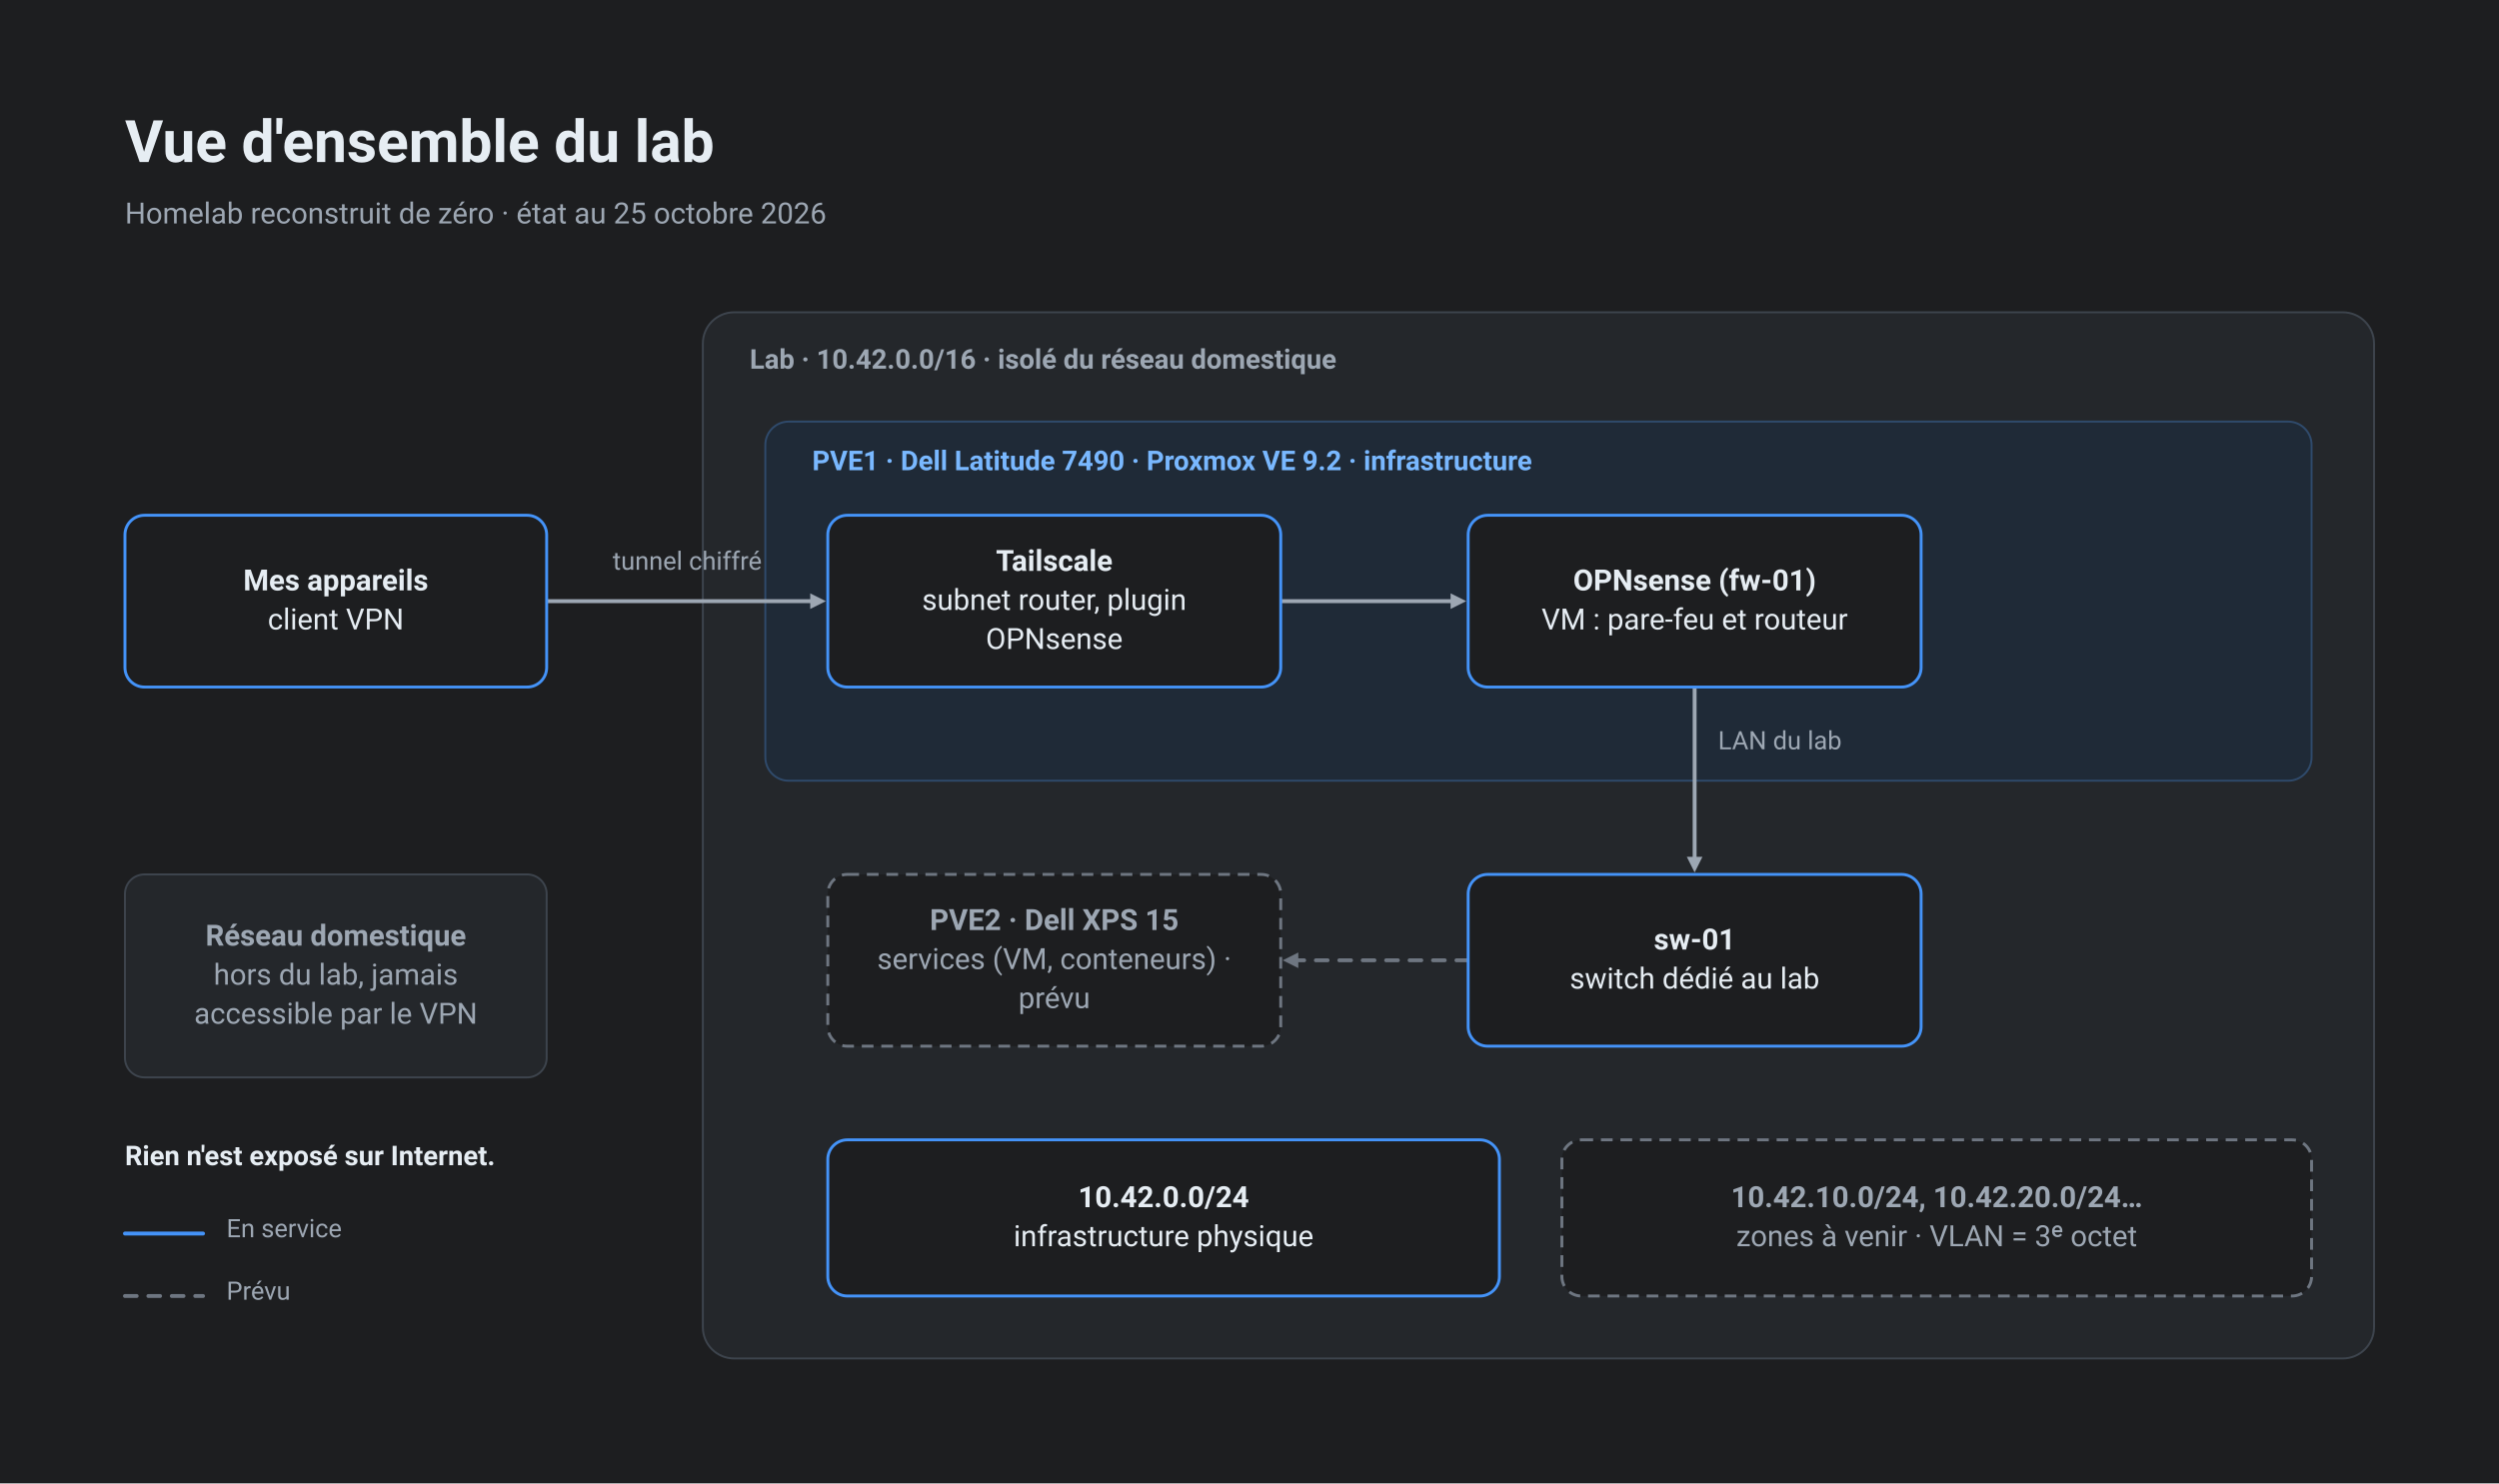
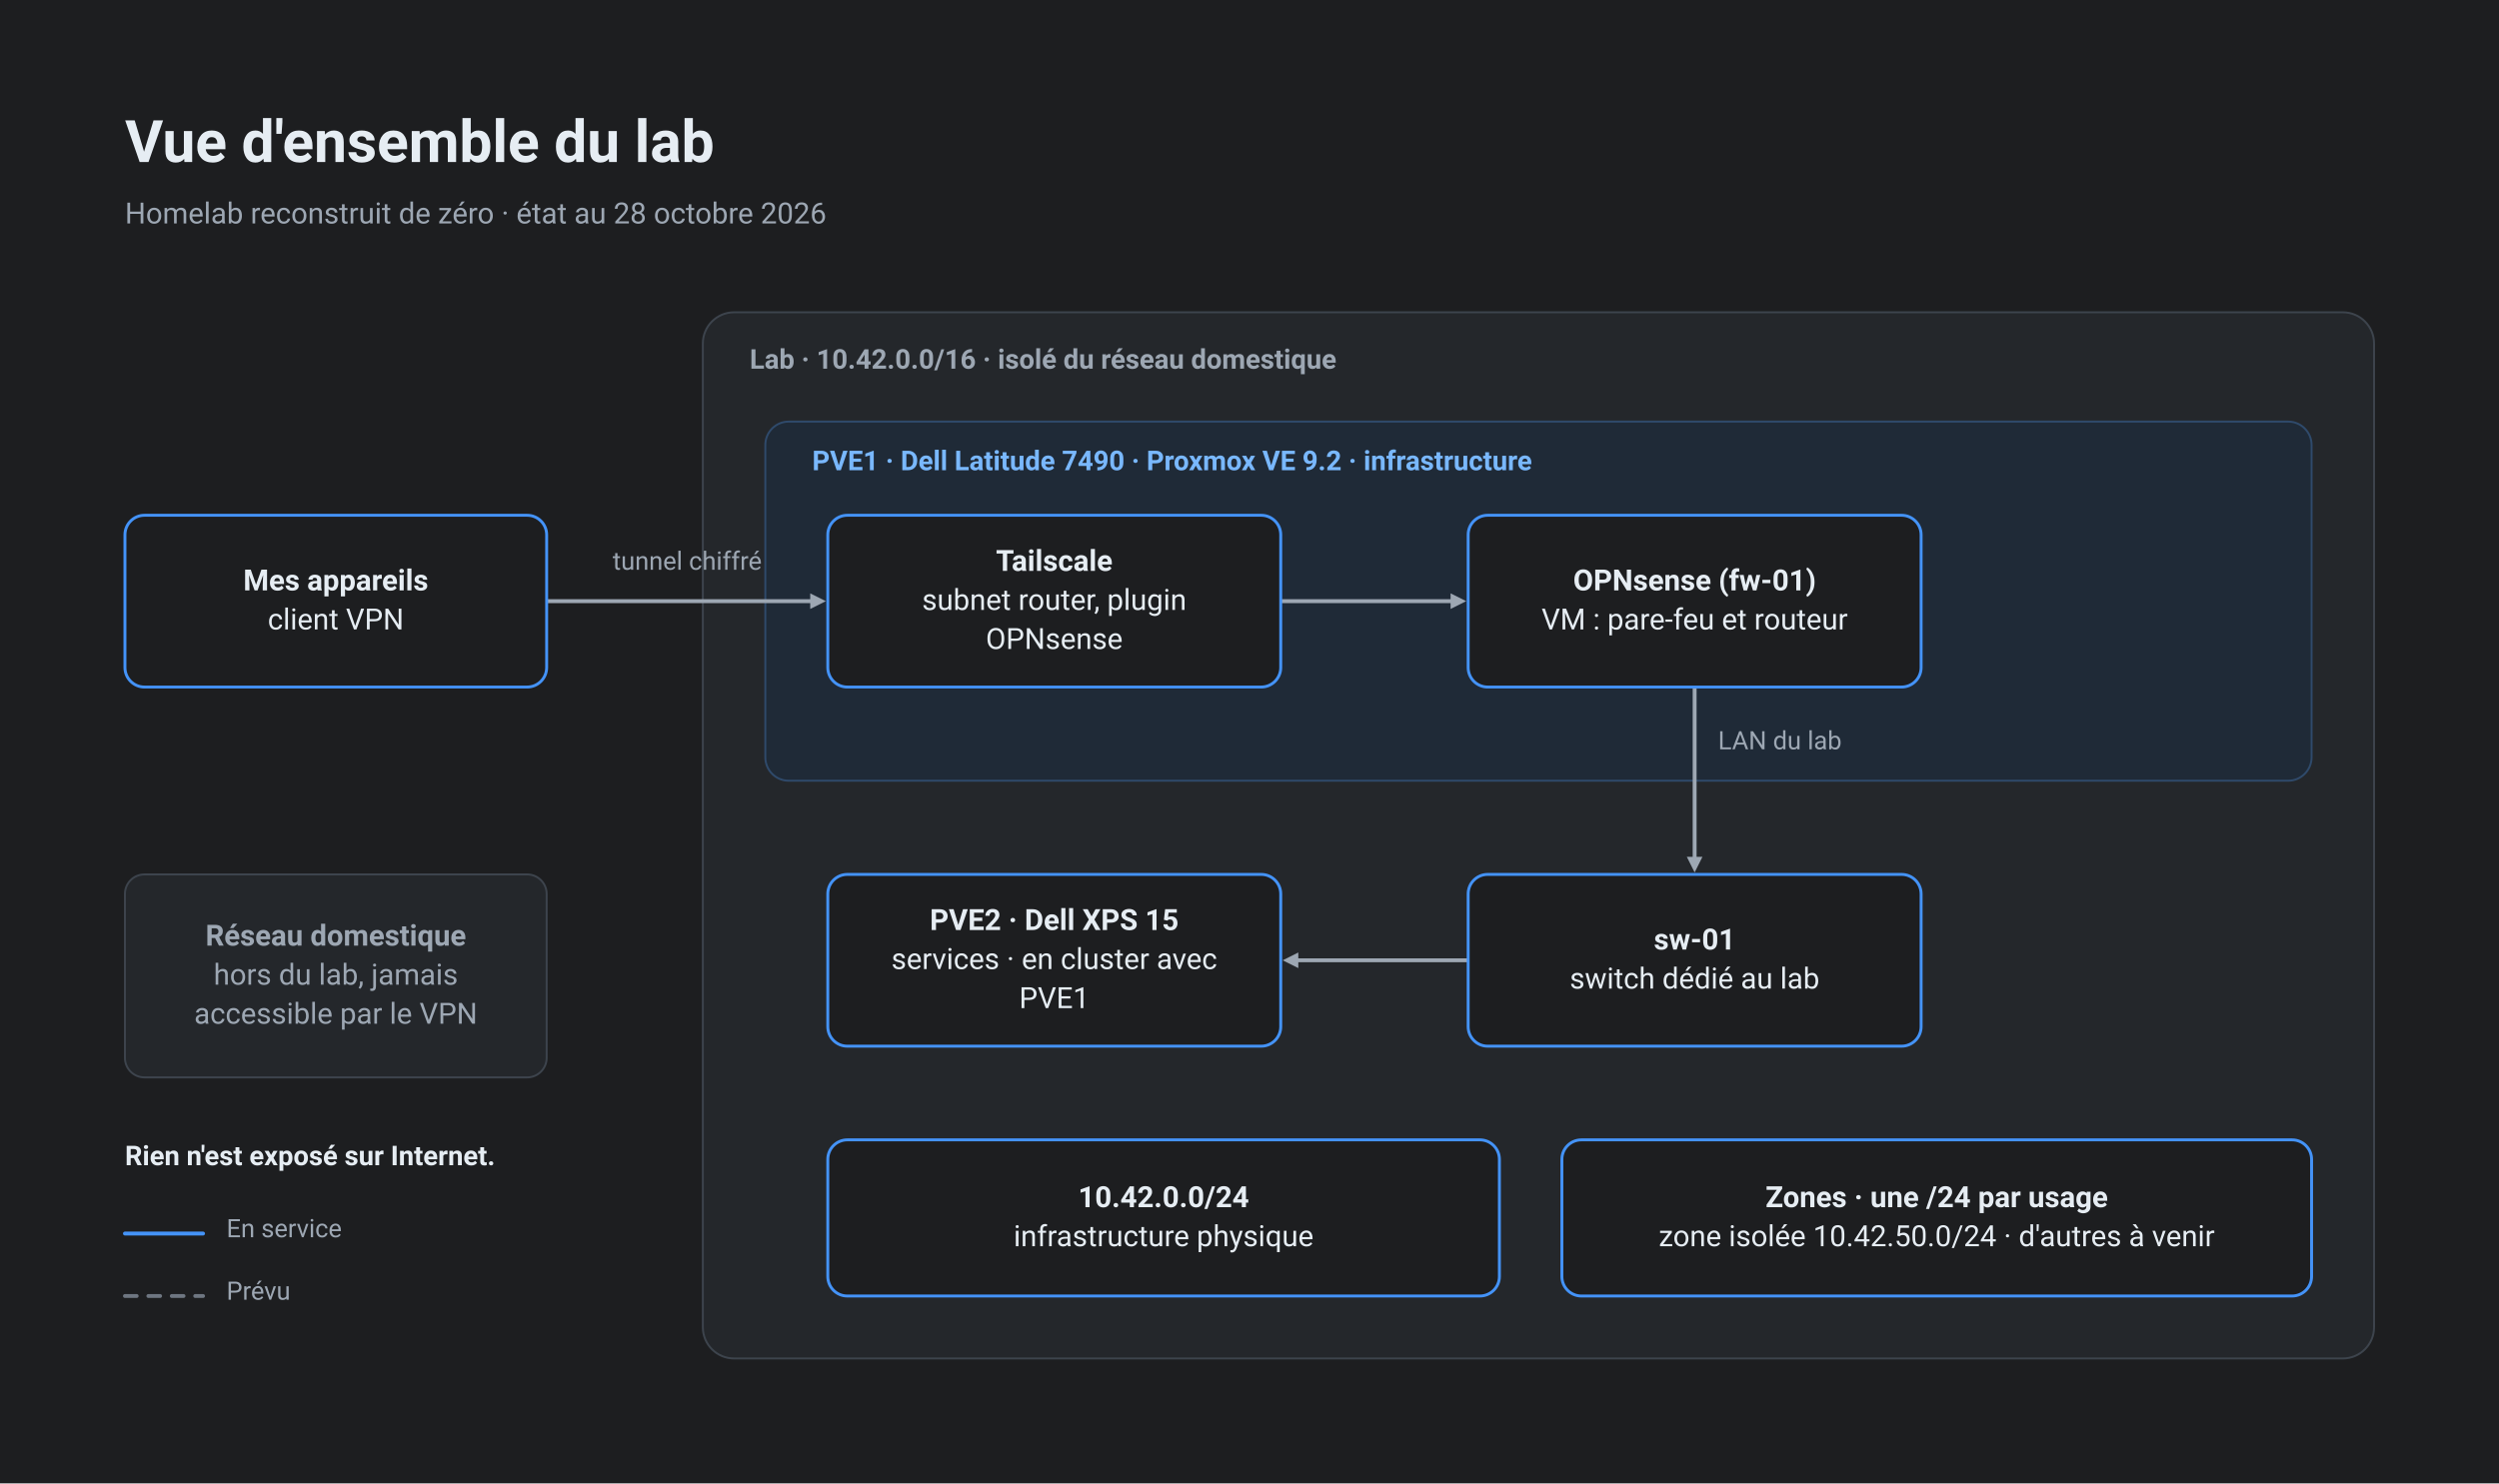
<svg xmlns="http://www.w3.org/2000/svg" width="1280" height="760" viewBox="0 0 1280 760" role="img" aria-label="Vue d'ensemble du lab" font-family="system-ui, -apple-system, 'Segoe UI', Roboto, Helvetica, Arial, sans-serif">
  <rect width="1280" height="760" fill="#1d1e20" />
  <rect x="360" y="160" width="856" height="536" rx="16" fill="#24272b" stroke="#3d444d" stroke-width="1" />
  <rect x="392" y="216" width="792" height="184" rx="12" fill="#1f2a37" stroke="#2f4a6b" stroke-width="1" />
  <svg x="280" y="304" overflow="visible" width="143" height="8" viewBox="0 0 143 8" preserveAspectRatio="none" style="fill: none; stroke: #9da7b3; stroke-width: 2; stroke-linecap: round; stroke-linejoin: round">
    <defs>
      <marker id="dc-arrow-head-filled-1" orient="auto" markerWidth="5" markerHeight="5" refX="2" refY="2" overflow="visible">
        <path d="M0 0 L4 2 L0 4 Z" fill="#9da7b3" stroke="none" style="stroke: none; fill: #9da7b3; fill: context-stroke" />
      </marker>
    </defs>
    <path d="M 0 4 L 139 4" marker-end="url(#dc-arrow-head-filled-1)" />
  </svg>
  <svg x="656" y="304" overflow="visible" width="95" height="8" viewBox="0 0 95 8" preserveAspectRatio="none" style="fill: none; stroke: #9da7b3; stroke-width: 2; stroke-linecap: round; stroke-linejoin: round">
    <defs>
      <marker id="dc-arrow-head-filled-2" orient="auto" markerWidth="5" markerHeight="5" refX="2" refY="2" overflow="visible">
        <path d="M0 0 L4 2 L0 4 Z" fill="#9da7b3" stroke="none" style="stroke: none; fill: #9da7b3; fill: context-stroke" />
      </marker>
    </defs>
    <path d="M 0 4 L 91 4" marker-end="url(#dc-arrow-head-filled-2)" />
  </svg>
  <svg x="864" y="352" overflow="visible" width="8" height="95" viewBox="0 0 8 95" preserveAspectRatio="none" style="fill: none; stroke: #9da7b3; stroke-width: 2; stroke-linecap: round; stroke-linejoin: round">
    <defs>
      <marker id="dc-arrow-head-filled-3" orient="auto" markerWidth="5" markerHeight="5" refX="2" refY="2" overflow="visible">
        <path d="M0 0 L4 2 L0 4 Z" fill="#9da7b3" stroke="none" style="stroke: none; fill: #9da7b3; fill: context-stroke" />
      </marker>
    </defs>
    <path d="M 4 0 L 4 91" marker-end="url(#dc-arrow-head-filled-3)" />
  </svg>
-   <svg x="657" y="488" overflow="visible" width="95" height="8" viewBox="0 0 95 8" preserveAspectRatio="none" style="fill: none; stroke: #6e7681; stroke-width: 2; stroke-dasharray: 6 6; stroke-linecap: round; stroke-linejoin: round">
+   <svg x="657" y="488" overflow="visible" width="95" height="8" viewBox="0 0 95 8" preserveAspectRatio="none" style="fill: none; stroke: #9da7b3; stroke-width: 2; stroke-linecap: round; stroke-linejoin: round">
    <defs>
      <marker id="dc-arrow-head-filled-4" orient="auto" markerWidth="5" markerHeight="5" refX="2" refY="2" overflow="visible">
-         <path d="M0 0 L4 2 L0 4 Z" fill="#6e7681" stroke="none" style="stroke: none; fill: #6e7681; fill: context-stroke" />
+         <path d="M0 0 L4 2 L0 4 Z" fill="#9da7b3" stroke="none" style="stroke: none; fill: #9da7b3; fill: context-stroke" />
      </marker>
    </defs>
    <path d="M 95 4 L 4 4" marker-end="url(#dc-arrow-head-filled-4)" />
  </svg>
  <svg x="64" y="628" overflow="visible" width="40" height="8" viewBox="0 0 40 8" preserveAspectRatio="none" style="fill: none; stroke: #4493f8; stroke-width: 2; stroke-linecap: round">
    <path d="M 0 4 L 40 4" />
  </svg>
  <svg x="64" y="660" overflow="visible" width="40" height="8" viewBox="0 0 40 8" preserveAspectRatio="none" style="fill: none; stroke: #6e7681; stroke-width: 2; stroke-dasharray: 6 6; stroke-linecap: round">
    <path d="M 0 4 L 40 4" />
  </svg>
  <rect x="64" y="264" width="216" height="88" rx="10" fill="#1d1e20" stroke="#4493f8" stroke-width="1.5" />
  <text x="172" y="302.5" text-anchor="middle" font-size="15" font-weight="700" fill="#e6edf3">Mes appareils</text>
  <text x="172" y="322.5" text-anchor="middle" font-size="15" fill="#e6edf3">client VPN</text>
  <rect x="424" y="264" width="232" height="88" rx="10" fill="#1d1e20" stroke="#4493f8" stroke-width="1.5" />
  <text x="540" y="292.5" text-anchor="middle" font-size="15" font-weight="700" fill="#e6edf3">Tailscale</text>
  <text x="540" y="312.5" text-anchor="middle" font-size="15" fill="#e6edf3">subnet router, plugin</text>
  <text x="540" y="332.5" text-anchor="middle" font-size="15" fill="#e6edf3">OPNsense</text>
  <rect x="752" y="264" width="232" height="88" rx="10" fill="#1d1e20" stroke="#4493f8" stroke-width="1.5" />
  <text x="868" y="302.5" text-anchor="middle" font-size="15" font-weight="700" fill="#e6edf3">OPNsense (fw-01)</text>
  <text x="868" y="322.5" text-anchor="middle" font-size="15" fill="#e6edf3">VM : pare-feu et routeur</text>
  <rect x="752" y="448" width="232" height="88" rx="10" fill="#1d1e20" stroke="#4493f8" stroke-width="1.5" />
  <text x="868" y="486.5" text-anchor="middle" font-size="15" font-weight="700" fill="#e6edf3">sw-01</text>
  <text x="868" y="506.5" text-anchor="middle" font-size="15" fill="#e6edf3">switch dédié au lab</text>
-   <rect x="424" y="448" width="232" height="88" rx="10" fill="#1d1e20" stroke="#6e7681" stroke-width="1.5" stroke-dasharray="6 4" />
-   <text x="540" y="476.5" text-anchor="middle" font-size="15" font-weight="700" fill="#9da7b3">PVE2 · Dell XPS 15</text>
-   <text x="540" y="496.5" text-anchor="middle" font-size="15" fill="#9da7b3">services (VM, conteneurs) ·</text>
-   <text x="540" y="516.5" text-anchor="middle" font-size="15" fill="#9da7b3">prévu</text>
+   <rect x="424" y="448" width="232" height="88" rx="10" fill="#1d1e20" stroke="#4493f8" stroke-width="1.5" />
+   <text x="540" y="476.5" text-anchor="middle" font-size="15" font-weight="700" fill="#e6edf3">PVE2 · Dell XPS 15</text>
+   <text x="540" y="496.5" text-anchor="middle" font-size="15" fill="#e6edf3">services · en cluster avec</text>
+   <text x="540" y="516.5" text-anchor="middle" font-size="15" fill="#e6edf3">PVE1</text>
  <rect x="424" y="584" width="344" height="80" rx="10" fill="#1d1e20" stroke="#4493f8" stroke-width="1.5" />
  <text x="596" y="618.5" text-anchor="middle" font-size="15" font-weight="700" fill="#e6edf3">10.42.0.0/24</text>
  <text x="596" y="638.5" text-anchor="middle" font-size="15" fill="#e6edf3">infrastructure physique</text>
-   <rect x="800" y="584" width="384" height="80" rx="10" fill="#1d1e20" stroke="#6e7681" stroke-width="1.5" stroke-dasharray="6 4" />
-   <text x="992" y="618.5" text-anchor="middle" font-size="15" font-weight="700" fill="#9da7b3">10.42.10.0/24, 10.42.20.0/24…</text>
-   <text x="992" y="638.5" text-anchor="middle" font-size="15" fill="#9da7b3">zones à venir · VLAN = 3ᵉ octet</text>
+   <rect x="800" y="584" width="384" height="80" rx="10" fill="#1d1e20" stroke="#4493f8" stroke-width="1.5" />
+   <text x="992" y="618.5" text-anchor="middle" font-size="15" font-weight="700" fill="#e6edf3">Zones · une /24 par usage</text>
+   <text x="992" y="638.5" text-anchor="middle" font-size="15" fill="#e6edf3">zone isolée 10.42.50.0/24 · d'autres à venir</text>
  <rect x="64" y="448" width="216" height="104" rx="10" fill="#24272b" stroke="#3d444d" stroke-width="1" />
  <text x="172" y="484.5" text-anchor="middle" font-size="15" font-weight="700" fill="#9da7b3">Réseau domestique</text>
  <text x="172" y="504.5" text-anchor="middle" font-size="15" fill="#9da7b3">hors du lab, jamais</text>
  <text x="172" y="524.5" text-anchor="middle" font-size="15" fill="#9da7b3">accessible par le VPN</text>
  <text x="64" y="83.0" font-size="30" font-weight="700" fill="#e6edf3">Vue d'ensemble du lab</text>
-   <text x="64" y="114.5" font-size="15" fill="#9da7b3">Homelab reconstruit de zéro · état au 25 octobre 2026</text>
+   <text x="64" y="114.5" font-size="15" fill="#9da7b3">Homelab reconstruit de zéro · état au 28 octobre 2026</text>
  <text x="384" y="188.9" font-size="14" font-weight="600" fill="#9da7b3">Lab · 10.42.0.0/16 · isolé du réseau domestique</text>
  <text x="416" y="240.9" font-size="14" font-weight="600" fill="#79b8ff">PVE1 · Dell Latitude 7490 · Proxmox VE 9.2 · infrastructure</text>
  <text x="352" y="291.9" text-anchor="middle" font-size="13" fill="#9da7b3">tunnel chiffré</text>
  <text x="880" y="383.9" font-size="13" fill="#9da7b3">LAN du lab</text>
  <text x="64" y="597.0" font-size="14" font-weight="600" fill="#e6edf3">Rien n'est exposé sur Internet.</text>
  <text x="116" y="633.9" font-size="13" fill="#9da7b3">En service</text>
  <text x="116" y="665.9" font-size="13" fill="#9da7b3">Prévu</text>
</svg>
